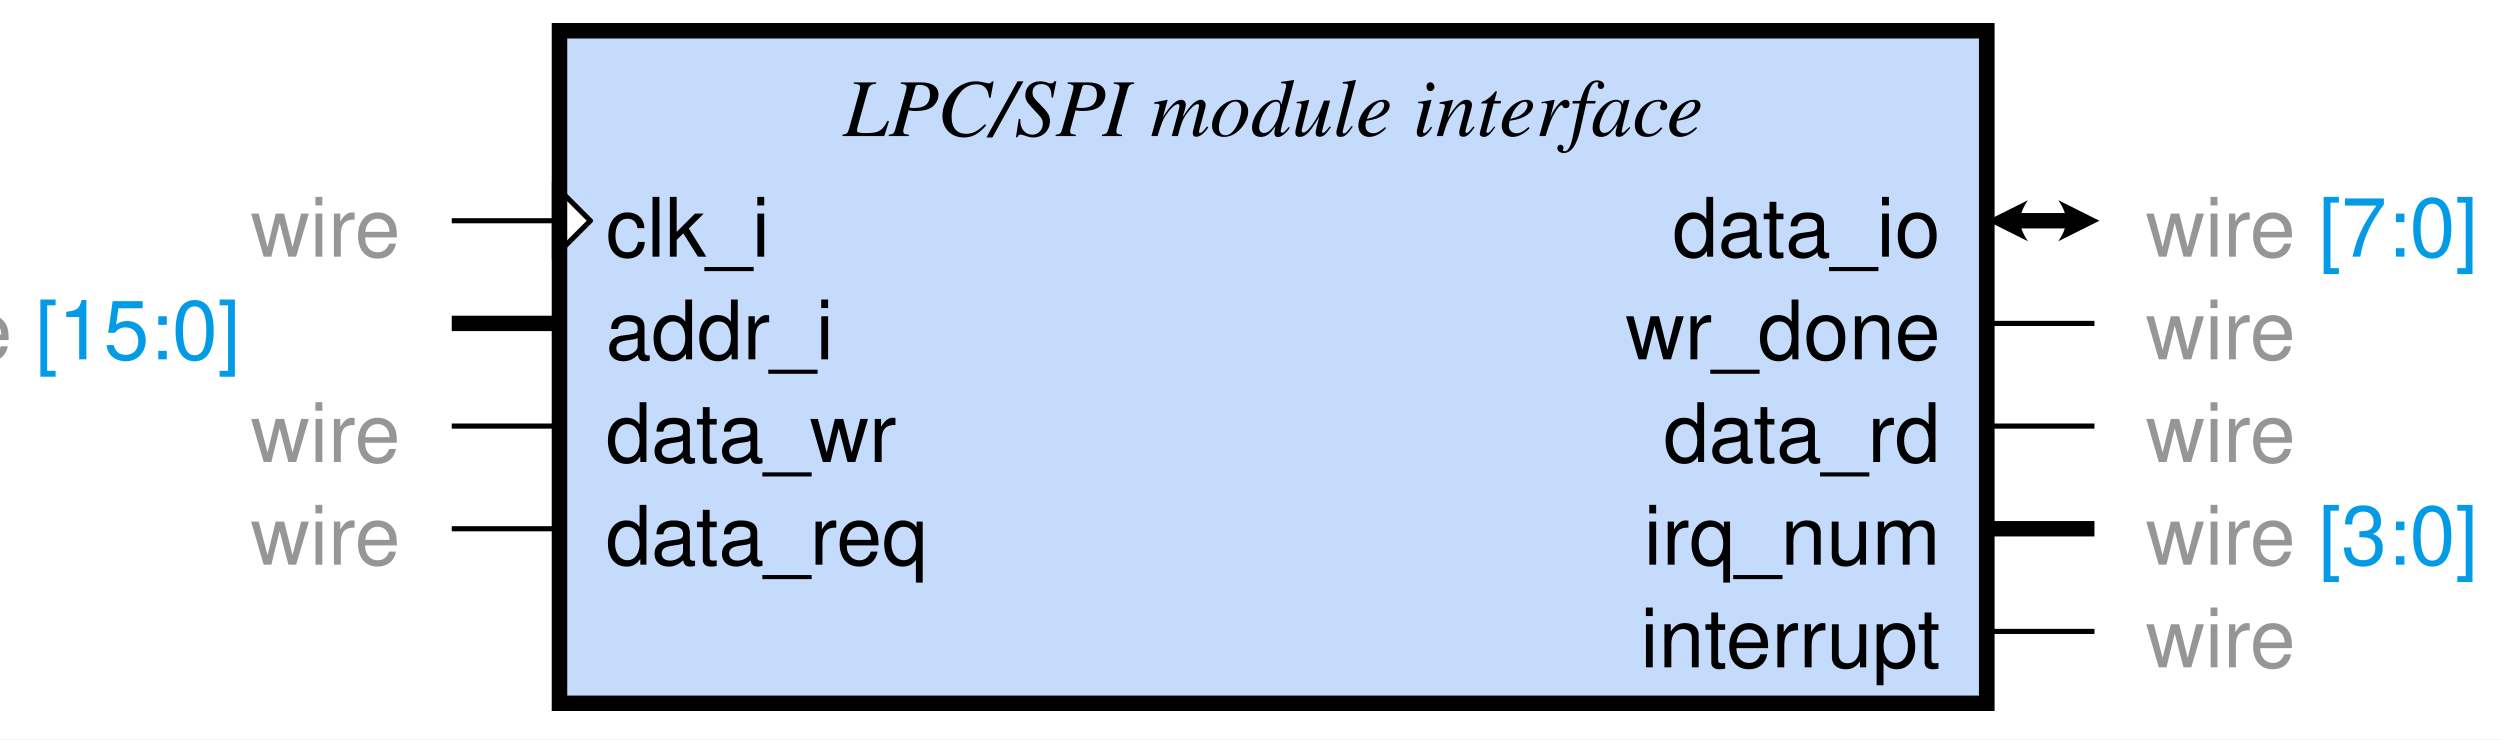
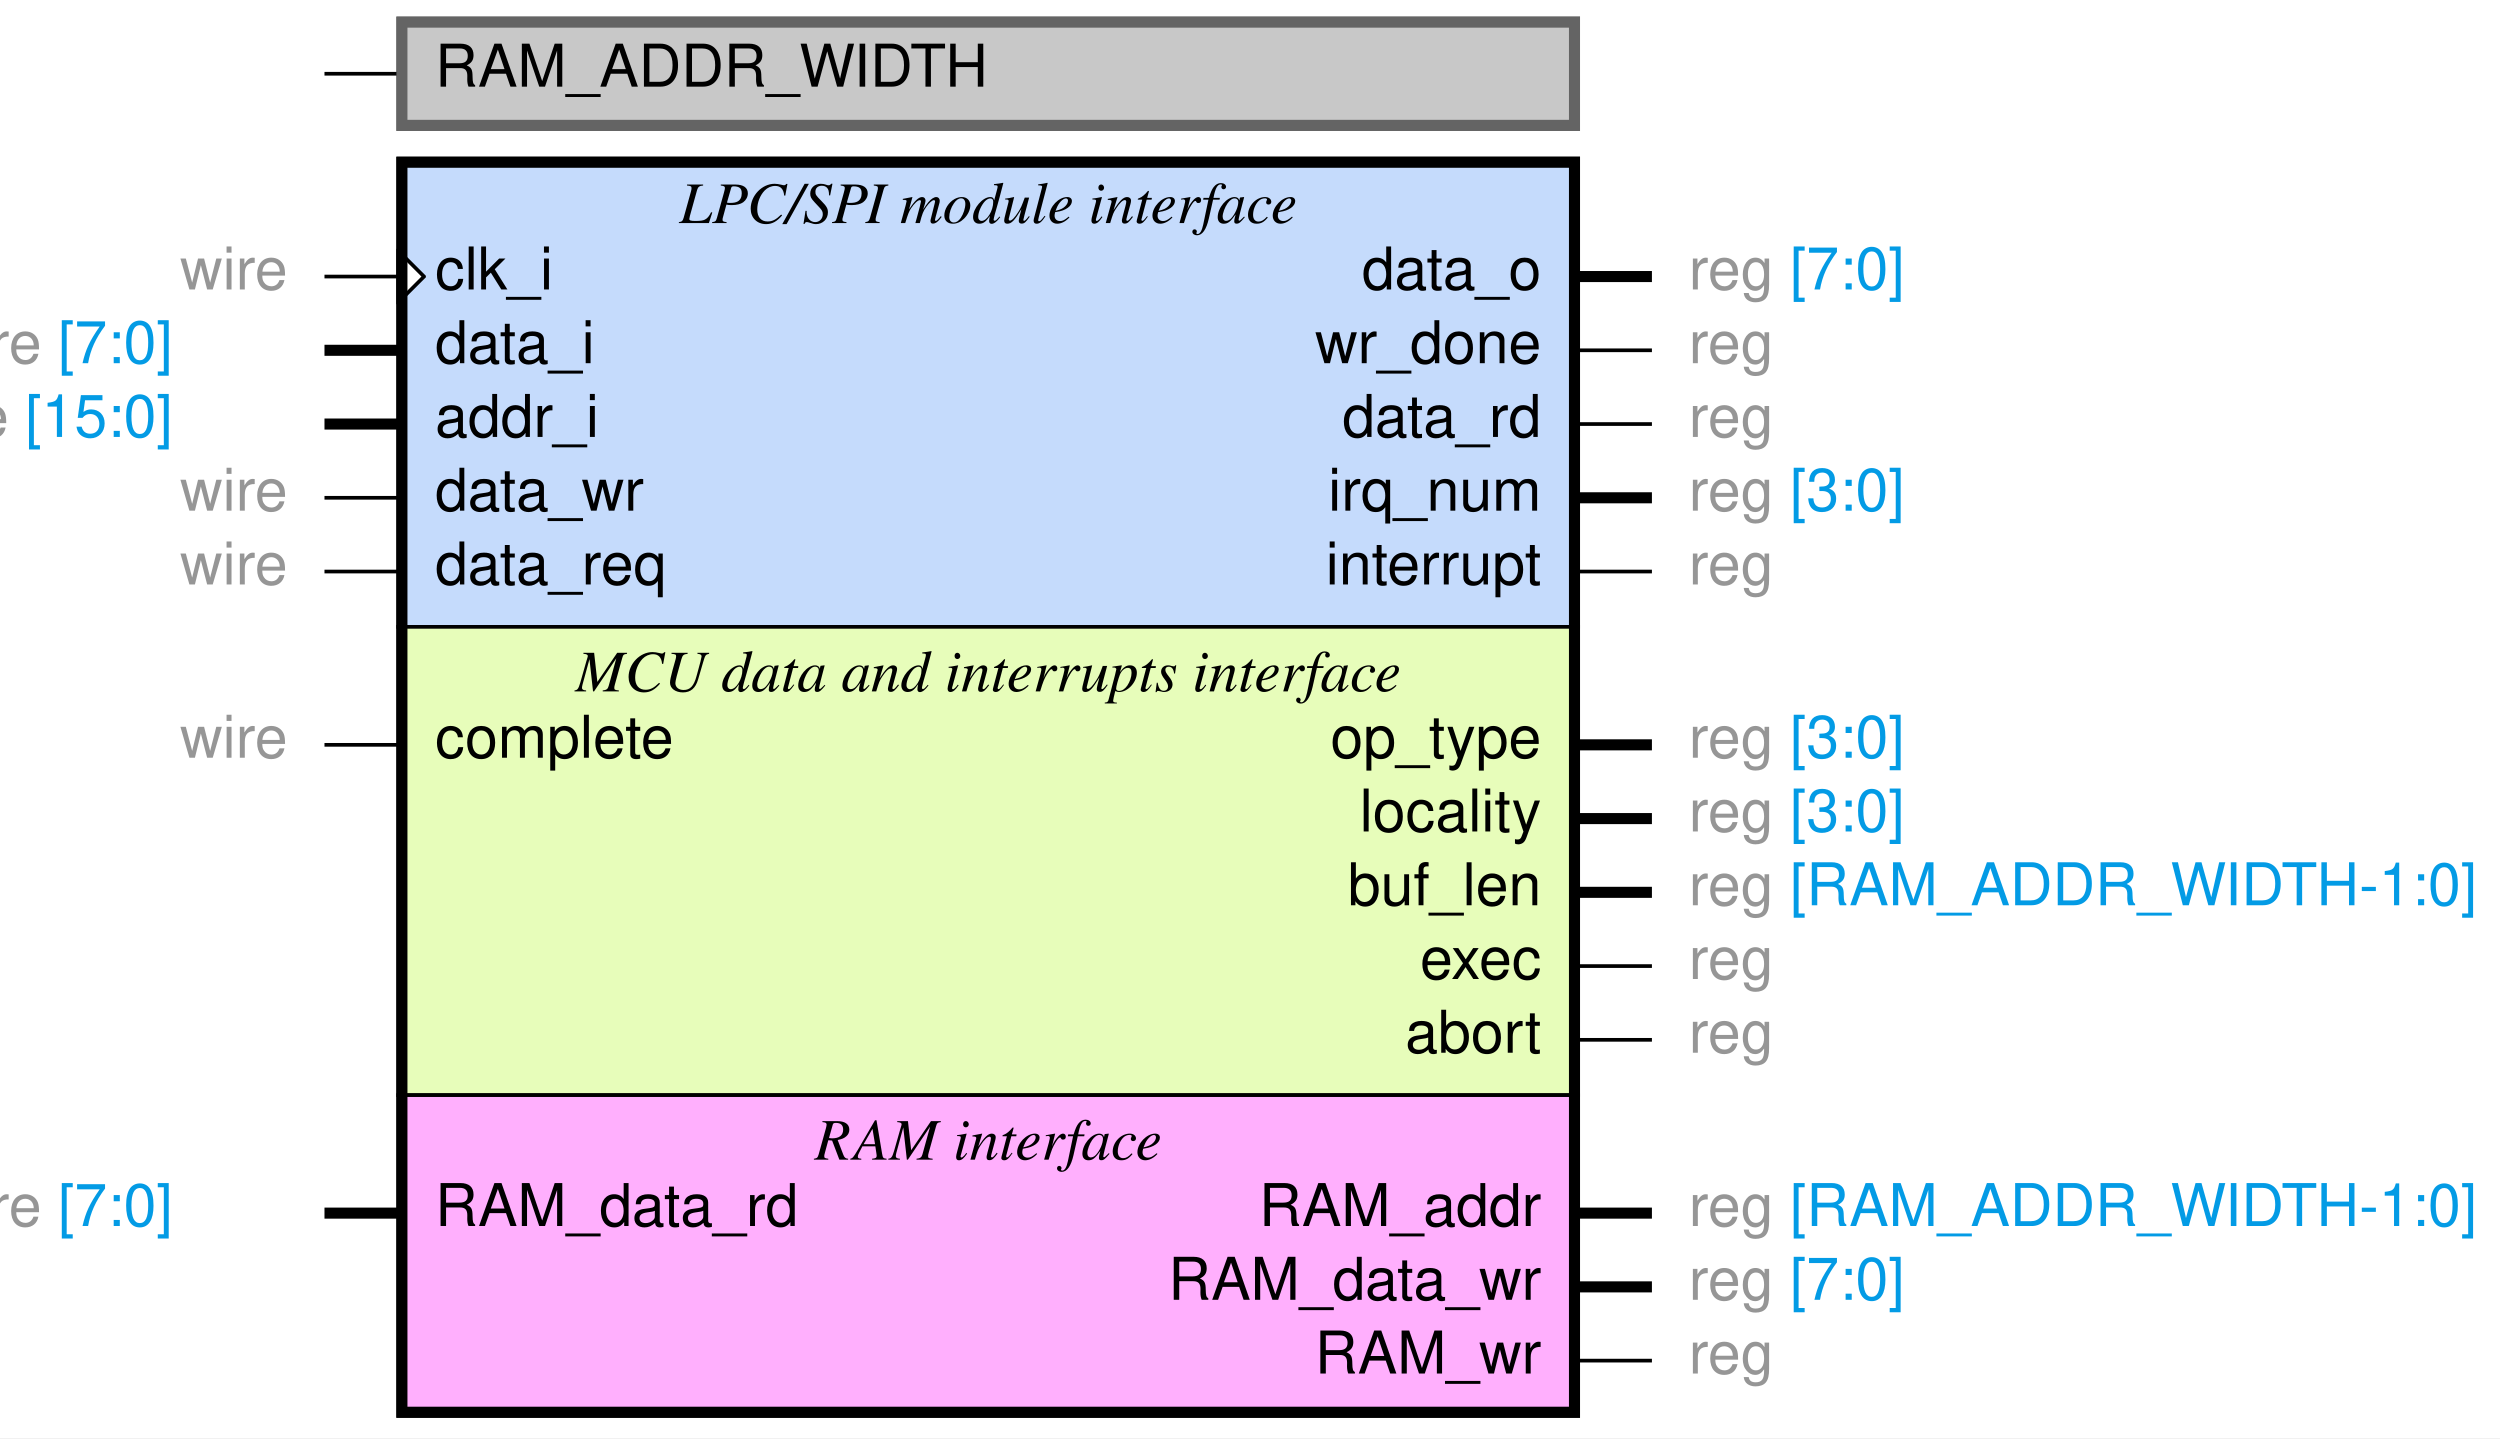
- <svg xmlns="http://www.w3.org/2000/svg" xml:space="preserve" width="487" height="144" viewBox="-108 -20 487.0 144.0" version="1.1">
+ <svg xmlns="http://www.w3.org/2000/svg" xml:space="preserve" width="678" height="390" viewBox="-108 -20 678.0 390.0" version="1.1">
  <style type="text/css">

.fnt1 {fill:#000000;
+     font-family:Helvetica; font-size:12pt; font-weight:normal; font-style:normal;}
+ .fnt2 {fill:#000000;
    font-family:Times; font-size:12pt; font-weight:normal; font-style:italic;}
- .fnt2 {fill:#000000;
-     font-family:Helvetica; font-size:12pt; font-weight:normal; font-style:normal;}
.label {fill:#000;
  text-anchor:middle;
  font-size:16pt; font-weight:bold; font-family:Sans;}
.link {fill: #0D47A1;}
.link:hover {fill: #0D47A1; text-decoration:underline;}
.link:visited {fill: #4A148C;}

</style>
  <defs>
-     <marker id="arrow_fwd" markerWidth="8.0" markerHeight="8.0" viewBox="0 0 8.0 8.0" refX="3.2" refY="4.0" orient="auto" markerUnits="userSpaceOnUse">
-       <g transform="translate(-0.0,4.0)">
-         <path d="M 0 -4 C 2 -1, 2 1, 0 4 L 8 0 z" stroke="none" fill="#000000" />
-       </g>
-     </marker>
    <marker id="clock" markerWidth="8.0" markerHeight="15.0" viewBox="0 0 8.0 15.0" refX="0.5" refY="7.5" orient="auto" markerUnits="userSpaceOnUse">
      <g transform="translate(0.5,7.5)">
        <path d="M 0 -7 L 0 7 L 7 0 z" stroke="#000000" fill="#FFFFFF" stroke-width="1" />
      </g>
    </marker>
-     <marker id="arrow_back" markerWidth="8.0" markerHeight="8.0" viewBox="0 0 8.0 8.0" refX="4.8" refY="4.0" orient="auto" markerUnits="userSpaceOnUse">
-       <g transform="translate(8.0,4.0)">
-         <path d="M 0 -4 C -2 -1, -2 1, 0 4 L -8 0 z" stroke="none" fill="#000000" />
-       </g>
-     </marker>
  </defs>
  <rect x="-108" y="-20" width="100%" height="100%" fill="white" />
  <g transform="translate(0,0)">
-     <rect x="0" y="-15.0" width="280" height="133.0" stroke="#000000" fill="#C5DBFC" stroke-width="1" />
-     <text class="fnt1" x="140.0" y="0" text-anchor="middle" dy="6.5">LPC/SPI module interface</text>
-     <g transform="translate(0,23)">
+     <rect x="0" y="-15.0" width="320" height="30.0" stroke="#646464" fill="#C8C8C8" stroke-width="1" />
+     <g transform="translate(0,0)">
+       <line x1="-20" y1="0" x2="0" y2="0" stroke="#000000" fill="none" stroke-width="1" />
+       <text class="fnt1" x="10" y="0" text-anchor="normal" dy="3.5">RAM_ADDR_WIDTH</text>
+     </g>
+   </g>
+   <rect x="1.0" y="-14.0" width="318.0" height="28.0" stroke="#646464" fill="none" stroke-width="3" />
+   <g transform="translate(0,38.0)">
+     <rect x="0" y="-15.0" width="320" height="127.0" stroke="#000000" fill="#C5DBFC" stroke-width="1" />
+     <text class="fnt2" x="160.0" y="0" text-anchor="middle" dy="2.5">LPC/SPI module interface</text>
+     <g transform="translate(0,17)">
      <line x1="-20" y1="0" x2="0" y2="0" stroke="#000000" fill="none" stroke-width="1" marker-end="url(#clock)" />
-       <text class="fnt2" x="10" y="0" text-anchor="normal" dy="7.0">clk_i</text>
-       <text class="fnt2" x="-30" y="0" text-anchor="end" dy="7.0" style="fill:#969696">wire</text>
+       <text class="fnt1" x="10" y="0" text-anchor="normal" dy="3.5">clk_i</text>
+       <text class="fnt1" x="-30" y="0" text-anchor="end" dy="3.5" style="fill:#969696">wire</text>
    </g>
-     <g transform="translate(0,43)">
+     <g transform="translate(0,37)">
      <line x1="-20" y1="0" x2="0" y2="0" stroke="#000000" fill="none" stroke-width="3" />
-       <text class="fnt2" x="10" y="0" text-anchor="normal" dy="7.0">addr_i</text>
-       <text class="fnt2" x="-30" y="0" text-anchor="end" dy="7.0" style="fill:#969696">wire <tspan fill="#039BE5">[15:0]</tspan>
+       <text class="fnt1" x="10" y="0" text-anchor="normal" dy="3.5">data_i</text>
+       <text class="fnt1" x="-30" y="0" text-anchor="end" dy="3.5" style="fill:#969696">wire <tspan fill="#039BE5">[7:0]</tspan>
      </text>
    </g>
-     <g transform="translate(0,63)">
-       <line x1="-20" y1="0" x2="0" y2="0" stroke="#000000" fill="none" stroke-width="1" />
-       <text class="fnt2" x="10" y="0" text-anchor="normal" dy="7.0">data_wr</text>
-       <text class="fnt2" x="-30" y="0" text-anchor="end" dy="7.0" style="fill:#969696">wire</text>
-     </g>
-     <g transform="translate(0,83)">
-       <line x1="-20" y1="0" x2="0" y2="0" stroke="#000000" fill="none" stroke-width="1" />
-       <text class="fnt2" x="10" y="0" text-anchor="normal" dy="7.0">data_req</text>
-       <text class="fnt2" x="-30" y="0" text-anchor="end" dy="7.0" style="fill:#969696">wire</text>
-     </g>
-     <g transform="translate(280,23)">
-       <line x1="16.16" y1="4.702643708725836e-16" x2="3.84" y2="-4.702643708725836e-16" stroke="#000000" fill="none" stroke-width="3" marker-start="url(#arrow_back)" marker-end="url(#arrow_fwd)" />
-       <text class="fnt2" x="-10" y="0" text-anchor="end" dy="7.0">data_io</text>
-       <text class="fnt2" x="30" y="0" text-anchor="normal" dy="7.0" style="fill:#969696">wire <tspan fill="#039BE5">[7:0]</tspan>
+     <g transform="translate(0,57)">
+       <line x1="-20" y1="0" x2="0" y2="0" stroke="#000000" fill="none" stroke-width="3" />
+       <text class="fnt1" x="10" y="0" text-anchor="normal" dy="3.5">addr_i</text>
+       <text class="fnt1" x="-30" y="0" text-anchor="end" dy="3.5" style="fill:#969696">wire <tspan fill="#039BE5">[15:0]</tspan>
      </text>
    </g>
-     <g transform="translate(280,43)">
-       <line x1="20" y1="0" x2="0" y2="0" stroke="#000000" fill="none" stroke-width="1" />
-       <text class="fnt2" x="-10" y="0" text-anchor="end" dy="7.0">wr_done</text>
-       <text class="fnt2" x="30" y="0" text-anchor="normal" dy="7.0" style="fill:#969696">wire</text>
+     <g transform="translate(0,77)">
+       <line x1="-20" y1="0" x2="0" y2="0" stroke="#000000" fill="none" stroke-width="1" />
+       <text class="fnt1" x="10" y="0" text-anchor="normal" dy="3.5">data_wr</text>
+       <text class="fnt1" x="-30" y="0" text-anchor="end" dy="3.5" style="fill:#969696">wire</text>
    </g>
-     <g transform="translate(280,63)">
-       <line x1="20" y1="0" x2="0" y2="0" stroke="#000000" fill="none" stroke-width="1" />
-       <text class="fnt2" x="-10" y="0" text-anchor="end" dy="7.0">data_rd</text>
-       <text class="fnt2" x="30" y="0" text-anchor="normal" dy="7.0" style="fill:#969696">wire</text>
+     <g transform="translate(0,97)">
+       <line x1="-20" y1="0" x2="0" y2="0" stroke="#000000" fill="none" stroke-width="1" />
+       <text class="fnt1" x="10" y="0" text-anchor="normal" dy="3.5">data_req</text>
+       <text class="fnt1" x="-30" y="0" text-anchor="end" dy="3.5" style="fill:#969696">wire</text>
    </g>
-     <g transform="translate(280,83)">
+     <g transform="translate(320,17)">
      <line x1="20" y1="0" x2="0" y2="0" stroke="#000000" fill="none" stroke-width="3" />
-       <text class="fnt2" x="-10" y="0" text-anchor="end" dy="7.0">irq_num</text>
-       <text class="fnt2" x="30" y="0" text-anchor="normal" dy="7.0" style="fill:#969696">wire <tspan fill="#039BE5">[3:0]</tspan>
+       <text class="fnt1" x="-10" y="0" text-anchor="end" dy="3.5">data_o</text>
+       <text class="fnt1" x="30" y="0" text-anchor="normal" dy="3.5" style="fill:#969696">reg <tspan fill="#039BE5">[7:0]</tspan>
      </text>
    </g>
-     <g transform="translate(280,103)">
+     <g transform="translate(320,37)">
      <line x1="20" y1="0" x2="0" y2="0" stroke="#000000" fill="none" stroke-width="1" />
-       <text class="fnt2" x="-10" y="0" text-anchor="end" dy="7.0">interrupt</text>
-       <text class="fnt2" x="30" y="0" text-anchor="normal" dy="7.0" style="fill:#969696">wire</text>
+       <text class="fnt1" x="-10" y="0" text-anchor="end" dy="3.5">wr_done</text>
+       <text class="fnt1" x="30" y="0" text-anchor="normal" dy="3.5" style="fill:#969696">reg</text>
+     </g>
+     <g transform="translate(320,57)">
+       <line x1="20" y1="0" x2="0" y2="0" stroke="#000000" fill="none" stroke-width="1" />
+       <text class="fnt1" x="-10" y="0" text-anchor="end" dy="3.5">data_rd</text>
+       <text class="fnt1" x="30" y="0" text-anchor="normal" dy="3.5" style="fill:#969696">reg</text>
+     </g>
+     <g transform="translate(320,77)">
+       <line x1="20" y1="0" x2="0" y2="0" stroke="#000000" fill="none" stroke-width="3" />
+       <text class="fnt1" x="-10" y="0" text-anchor="end" dy="3.5">irq_num</text>
+       <text class="fnt1" x="30" y="0" text-anchor="normal" dy="3.5" style="fill:#969696">reg <tspan fill="#039BE5">[3:0]</tspan>
+       </text>
+     </g>
+     <g transform="translate(320,97)">
+       <line x1="20" y1="0" x2="0" y2="0" stroke="#000000" fill="none" stroke-width="1" />
+       <text class="fnt1" x="-10" y="0" text-anchor="end" dy="3.5">interrupt</text>
+       <text class="fnt1" x="30" y="0" text-anchor="normal" dy="3.5" style="fill:#969696">reg</text>
    </g>
  </g>
-   <rect x="1.0" y="-14.0" width="278.0" height="131.0" stroke="#000000" fill="none" stroke-width="3" />
+   <g transform="translate(0,165.0)">
+     <rect x="0" y="-15.0" width="320" height="127.0" stroke="#000000" fill="#E7FDBA" stroke-width="1" />
+     <text class="fnt2" x="160.0" y="0" text-anchor="middle" dy="2.5">MCU data and interrupts interface</text>
+     <g transform="translate(0,17)">
+       <line x1="-20" y1="0" x2="0" y2="0" stroke="#000000" fill="none" stroke-width="1" />
+       <text class="fnt1" x="10" y="0" text-anchor="normal" dy="3.5">complete</text>
+       <text class="fnt1" x="-30" y="0" text-anchor="end" dy="3.5" style="fill:#969696">wire</text>
+     </g>
+     <g transform="translate(320,17)">
+       <line x1="20" y1="0" x2="0" y2="0" stroke="#000000" fill="none" stroke-width="3" />
+       <text class="fnt1" x="-10" y="0" text-anchor="end" dy="3.5">op_type</text>
+       <text class="fnt1" x="30" y="0" text-anchor="normal" dy="3.5" style="fill:#969696">reg <tspan fill="#039BE5">[3:0]</tspan>
+       </text>
+     </g>
+     <g transform="translate(320,37)">
+       <line x1="20" y1="0" x2="0" y2="0" stroke="#000000" fill="none" stroke-width="3" />
+       <text class="fnt1" x="-10" y="0" text-anchor="end" dy="3.5">locality</text>
+       <text class="fnt1" x="30" y="0" text-anchor="normal" dy="3.5" style="fill:#969696">reg <tspan fill="#039BE5">[3:0]</tspan>
+       </text>
+     </g>
+     <g transform="translate(320,57)">
+       <line x1="20" y1="0" x2="0" y2="0" stroke="#000000" fill="none" stroke-width="3" />
+       <text class="fnt1" x="-10" y="0" text-anchor="end" dy="3.5">buf_len</text>
+       <text class="fnt1" x="30" y="0" text-anchor="normal" dy="3.5" style="fill:#969696">reg <tspan fill="#039BE5">[RAM_ADDR_WIDTH-1:0]</tspan>
+       </text>
+     </g>
+     <g transform="translate(320,77)">
+       <line x1="20" y1="0" x2="0" y2="0" stroke="#000000" fill="none" stroke-width="1" />
+       <text class="fnt1" x="-10" y="0" text-anchor="end" dy="3.5">exec</text>
+       <text class="fnt1" x="30" y="0" text-anchor="normal" dy="3.5" style="fill:#969696">reg</text>
+     </g>
+     <g transform="translate(320,97)">
+       <line x1="20" y1="0" x2="0" y2="0" stroke="#000000" fill="none" stroke-width="1" />
+       <text class="fnt1" x="-10" y="0" text-anchor="end" dy="3.5">abort</text>
+       <text class="fnt1" x="30" y="0" text-anchor="normal" dy="3.5" style="fill:#969696">reg</text>
+     </g>
+   </g>
+   <g transform="translate(0,292.0)">
+     <rect x="0" y="-15.0" width="320" height="87.0" stroke="#000000" fill="#FFAFFD" stroke-width="1" />
+     <text class="fnt2" x="160.0" y="0" text-anchor="middle" dy="2.5">RAM interface</text>
+     <g transform="translate(0,17)">
+       <line x1="-20" y1="0" x2="0" y2="0" stroke="#000000" fill="none" stroke-width="3" />
+       <text class="fnt1" x="10" y="0" text-anchor="normal" dy="3.5">RAM_data_rd</text>
+       <text class="fnt1" x="-30" y="0" text-anchor="end" dy="3.5" style="fill:#969696">wire <tspan fill="#039BE5">[7:0]</tspan>
+       </text>
+     </g>
+     <g transform="translate(320,17)">
+       <line x1="20" y1="0" x2="0" y2="0" stroke="#000000" fill="none" stroke-width="3" />
+       <text class="fnt1" x="-10" y="0" text-anchor="end" dy="3.5">RAM_addr</text>
+       <text class="fnt1" x="30" y="0" text-anchor="normal" dy="3.5" style="fill:#969696">reg <tspan fill="#039BE5">[RAM_ADDR_WIDTH-1:0]</tspan>
+       </text>
+     </g>
+     <g transform="translate(320,37)">
+       <line x1="20" y1="0" x2="0" y2="0" stroke="#000000" fill="none" stroke-width="3" />
+       <text class="fnt1" x="-10" y="0" text-anchor="end" dy="3.5">RAM_data_wr</text>
+       <text class="fnt1" x="30" y="0" text-anchor="normal" dy="3.5" style="fill:#969696">reg <tspan fill="#039BE5">[7:0]</tspan>
+       </text>
+     </g>
+     <g transform="translate(320,57)">
+       <line x1="20" y1="0" x2="0" y2="0" stroke="#000000" fill="none" stroke-width="1" />
+       <text class="fnt1" x="-10" y="0" text-anchor="end" dy="3.5">RAM_wr</text>
+       <text class="fnt1" x="30" y="0" text-anchor="normal" dy="3.5" style="fill:#969696">reg</text>
+     </g>
+   </g>
+   <rect x="1.0" y="24.0" width="318.0" height="339.0" stroke="#000000" fill="none" stroke-width="3" />
</svg>
